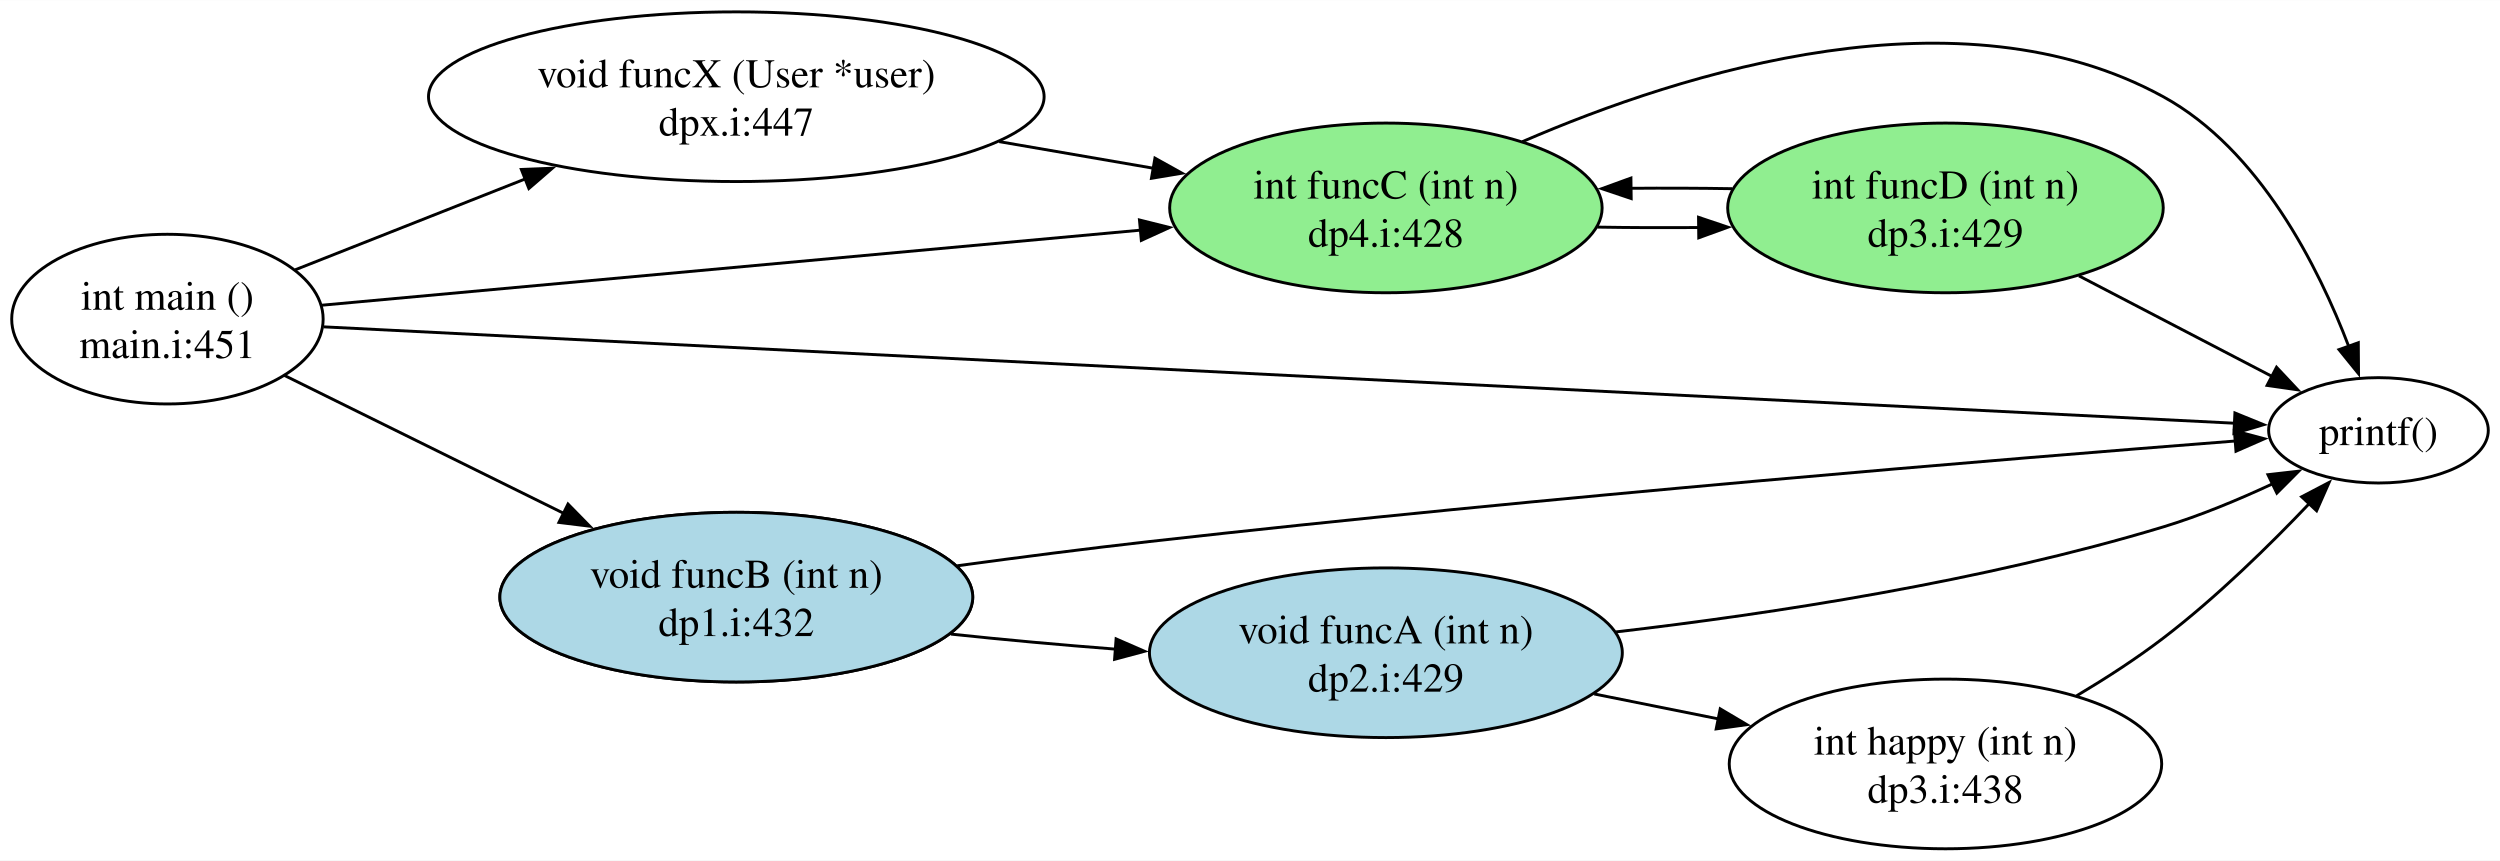
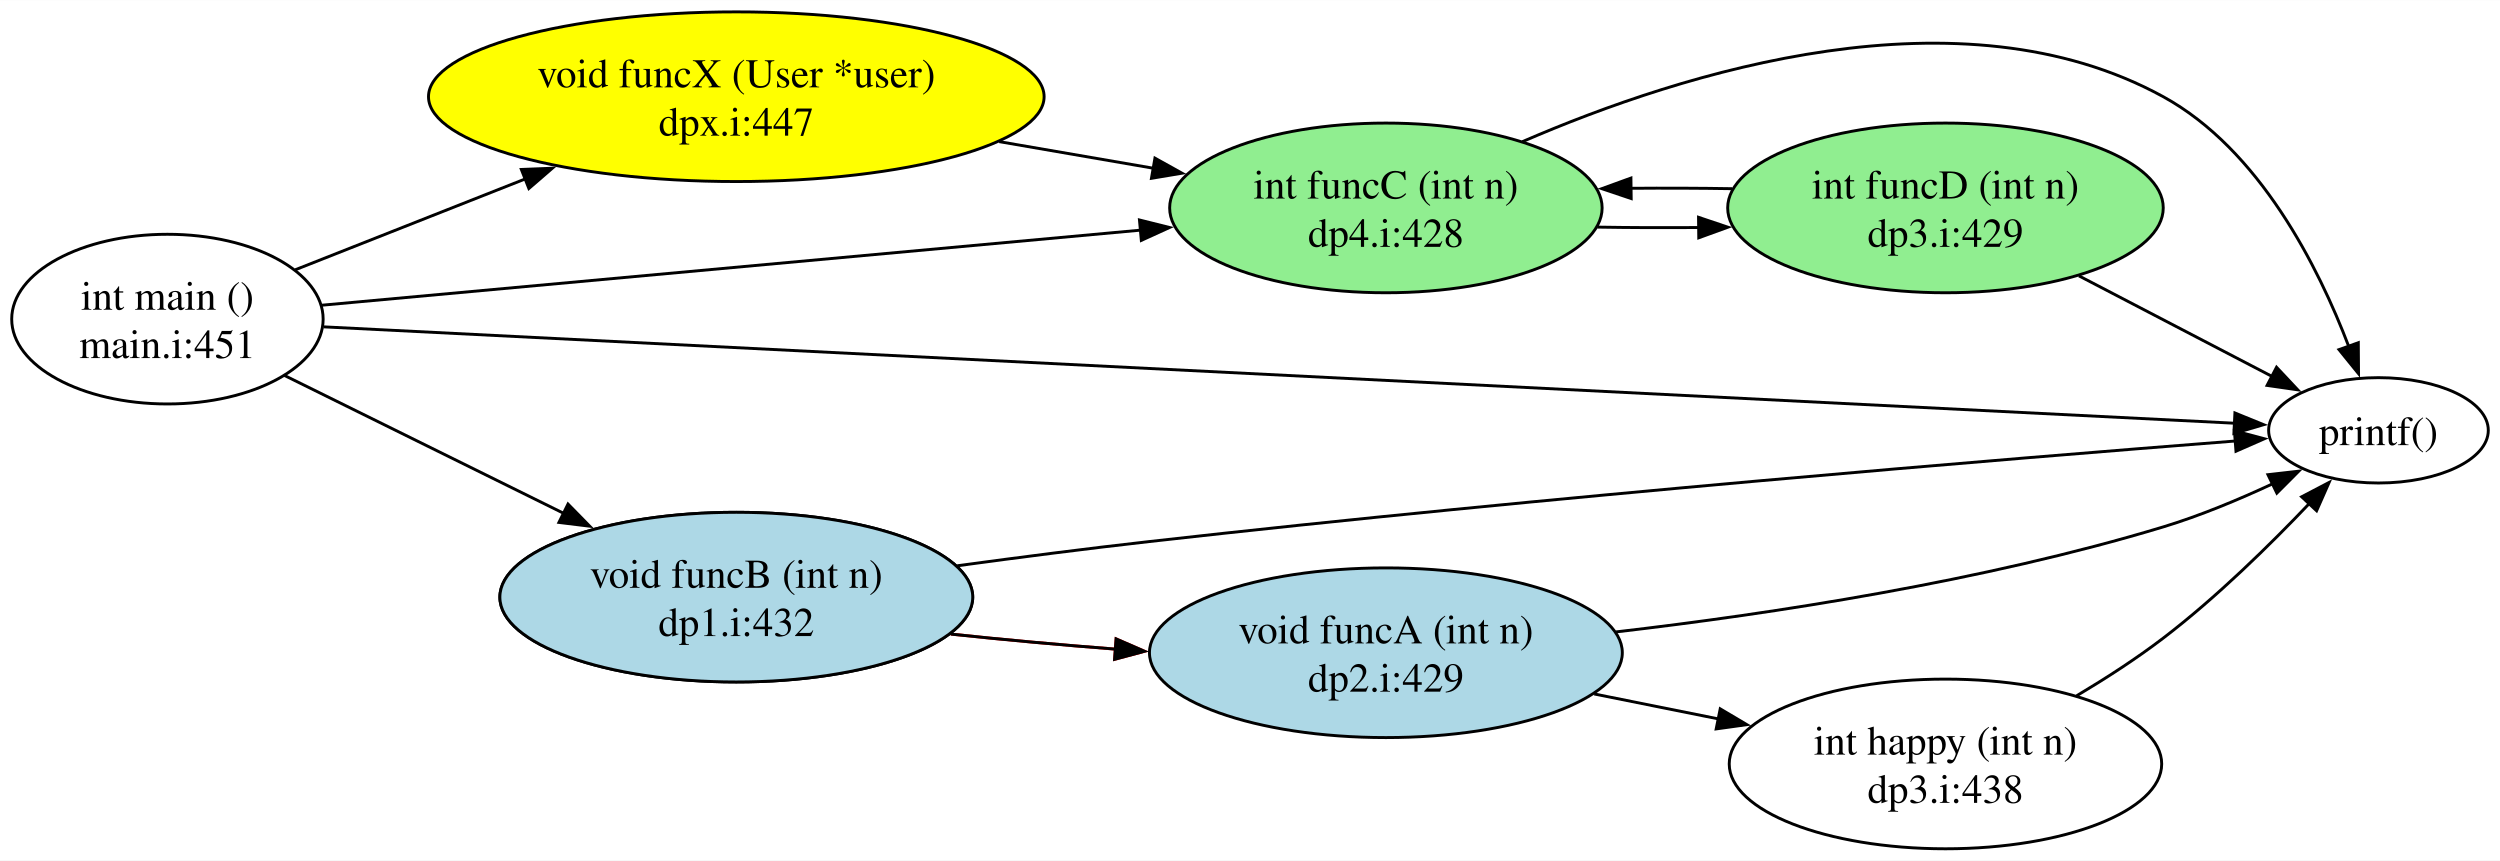
<svg xmlns="http://www.w3.org/2000/svg" width="854pt" height="294pt" viewBox="0.00 0.00 854.27 293.98">
  <g id="graph0" class="graph" transform="scale(1 1) rotate(0) translate(4 289.98)">
    <polygon fill="white" stroke="none" points="-4,4 -4,-289.98 850.27,-289.98 850.27,4 -4,4" />
    <g id="node1" class="node">
      <ellipse fill="none" stroke="black" cx="53.21" cy="-180.99" rx="53.21" ry="28.99" />
      <text text-anchor="middle" x="53.21" y="-184.19" font-family="Times,serif" font-size="14.00">int main ()</text>
      <text text-anchor="middle" x="53.21" y="-167.69" font-family="Times,serif" font-size="14.00">main.i:451</text>
    </g>
    <g id="node2" class="node">
-       <ellipse fill="none" stroke="black" cx="247.6" cy="-256.99" rx="105.18" ry="28.99" />
+       <ellipse fill="#ffff00" stroke="black" cx="247.6" cy="-256.99" rx="105.18" ry="28.99" />
      <text text-anchor="middle" x="247.6" y="-260.19" font-family="Times,serif" font-size="14.00">void funcX (User *user)</text>
      <text text-anchor="middle" x="247.6" y="-243.69" font-family="Times,serif" font-size="14.00">dpx.i:447</text>
    </g>
    <g id="edge1" class="edge">
      <path fill="none" stroke="black" d="M96.91,-197.86C120.07,-207.01 149.3,-218.55 175.77,-229.01" />
      <polygon fill="black" stroke="black" points="174.15,-232.13 184.74,-232.55 176.72,-225.62 174.15,-232.13" />
    </g>
    <g id="node3" class="node">
      <ellipse fill="none" stroke="black" cx="808.74" cy="-142.99" rx="37.53" ry="18" />
      <text text-anchor="middle" x="808.74" y="-137.94" font-family="Times,serif" font-size="14.00">printf()</text>
    </g>
    <g id="edge2" class="edge">
      <path fill="none" stroke="black" d="M106.6,-178.35C246.21,-171.31 625.71,-152.17 759.92,-145.4" />
      <polygon fill="black" stroke="black" points="759.69,-148.92 769.51,-144.92 759.34,-141.93 759.69,-148.92" />
+     </g>
+     <g id="edge11" class="edge">
+       <path fill="none" stroke="red" d="M320.93,-73.36C338.96,-71.44 358.52,-69.66 377.32,-68.21" />
+       <polygon fill="black" stroke="red" points="377.38,-71.72 387.09,-67.49 376.86,-64.74 377.38,-71.72" />
    </g>
    <g id="node4" class="node">
      <ellipse fill="none" stroke="black" cx="247.6" cy="-85.99" rx="80.79" ry="28.99" />
      <text text-anchor="middle" x="247.6" y="-89.19" font-family="Times,serif" font-size="14.00">void funcB (int n)</text>
      <text text-anchor="middle" x="247.6" y="-72.69" font-family="Times,serif" font-size="14.00">dp1.i:432</text>
    </g>
    <g id="edge3" class="edge">
      <path fill="none" stroke="black" d="M93.14,-161.77C120.57,-148.23 157.75,-129.86 188.65,-114.61" />
      <polygon fill="black" stroke="black" points="190.09,-117.8 197.51,-110.23 186.99,-111.52 190.09,-117.8" />
    </g>
    <g id="node5" class="node">
      <ellipse fill="#90ee90" stroke="black" cx="469.57" cy="-218.99" rx="73.89" ry="28.99" />
      <text text-anchor="middle" x="469.57" y="-222.19" font-family="Times,serif" font-size="14.00">int funcC (int n)</text>
      <text text-anchor="middle" x="469.57" y="-205.69" font-family="Times,serif" font-size="14.00">dp4.i:428</text>
    </g>
    <g id="edge4" class="edge">
      <path fill="none" stroke="black" d="M105.85,-185.73C176.06,-192.17 302.43,-203.75 385.91,-211.41" />
      <polygon fill="black" stroke="black" points="385.36,-214.87 395.64,-212.3 386,-207.9 385.36,-214.87" />
    </g>
    <g id="edge5" class="edge">
      <path fill="none" stroke="black" d="M337.44,-241.64C354.95,-238.62 373.2,-235.47 390.33,-232.51" />
      <polygon fill="black" stroke="black" points="390.65,-236 399.91,-230.85 389.46,-229.11 390.65,-236" />
    </g>
    <g id="edge10" class="edge">
      <path fill="none" stroke="black" d="M323.1,-96.71C344.3,-99.59 367.43,-102.58 388.78,-104.99 523.04,-120.17 682.05,-133.26 759.92,-139.35" />
      <polygon fill="black" stroke="black" points="759.51,-142.83 769.75,-140.11 760.05,-135.85 759.51,-142.83" />
    </g>
    <g id="node7" class="node">
      <ellipse fill="#add8e6" stroke="black" cx="469.57" cy="-66.99" rx="80.79" ry="28.99" />
      <text text-anchor="middle" x="469.57" y="-70.19" font-family="Times,serif" font-size="14.00">void funcA (int n)</text>
      <text text-anchor="middle" x="469.57" y="-53.69" font-family="Times,serif" font-size="14.00">dp2.i:429</text>
    </g>
    <g id="edge11" class="edge">
      <path fill="none" stroke="black" d="M320.93,-73.36C338.96,-71.44 358.52,-69.66 377.32,-68.21" />
      <polygon fill="black" stroke="black" points="377.38,-71.72 387.09,-67.49 376.86,-64.74 377.38,-71.72" />
    </g>
    <g id="edge6" class="edge">
      <path fill="none" stroke="black" d="M516.2,-241.62C571.48,-265.57 665.83,-295.08 735.2,-256.99 768.1,-238.93 788.2,-198.93 798.66,-171.46" />
      <polygon fill="black" stroke="black" points="801.85,-172.93 801.93,-162.34 795.26,-170.57 801.85,-172.93" />
    </g>
    <g id="node6" class="node">
      <ellipse fill="#90ee90" stroke="black" cx="660.78" cy="-218.99" rx="74.42" ry="28.99" />
      <text text-anchor="middle" x="660.78" y="-222.19" font-family="Times,serif" font-size="14.00">int funcD (int n)</text>
      <text text-anchor="middle" x="660.78" y="-205.69" font-family="Times,serif" font-size="14.00">dp3.i:429</text>
    </g>
    <g id="edge7" class="edge">
      <path fill="none" stroke="black" d="M541.83,-212.43C553.15,-212.24 564.94,-212.2 576.5,-212.28" />
      <polygon fill="black" stroke="black" points="576.4,-215.78 586.44,-212.4 576.48,-208.78 576.4,-215.78" />
    </g>
    <g id="edge8" class="edge">
      <path fill="none" stroke="black" d="M706.37,-195.78C727.54,-184.75 752.5,-171.75 772.35,-161.42" />
      <polygon fill="black" stroke="black" points="773.91,-164.55 781.16,-156.83 770.68,-158.34 773.91,-164.55" />
    </g>
    <g id="edge9" class="edge">
      <path fill="none" stroke="black" d="M587.95,-225.56C576.62,-225.74 564.83,-225.79 553.28,-225.69" />
      <polygon fill="black" stroke="black" points="553.39,-222.19 543.35,-225.57 553.3,-229.19 553.39,-222.19" />
    </g>
    <g id="edge12" class="edge">
      <path fill="none" stroke="black" d="M548.23,-74.11C601.63,-80.33 673.73,-91.38 735.2,-109.99 747.77,-113.8 761,-119.32 772.66,-124.76" />
      <polygon fill="black" stroke="black" points="770.98,-127.83 781.5,-129.03 774.02,-121.53 770.98,-127.83" />
    </g>
    <g id="node4" class="node">
      <ellipse fill="#add8e6" stroke="black" cx="247.6" cy="-85.99" rx="80.79" ry="28.99" />
      <text text-anchor="middle" x="247.6" y="-89.19" font-family="Times,serif" font-size="14.00">void funcB (int n)</text>
      <text text-anchor="middle" x="247.6" y="-72.69" font-family="Times,serif" font-size="14.00">dp1.i:432</text>
    </g>
    <g id="node8" class="node">
      <ellipse fill="none" stroke="black" cx="660.78" cy="-28.99" rx="73.89" ry="28.99" />
      <text text-anchor="middle" x="660.78" y="-32.19" font-family="Times,serif" font-size="14.00">int happy (int n)</text>
      <text text-anchor="middle" x="660.78" y="-15.69" font-family="Times,serif" font-size="14.00">dp3.i:438</text>
    </g>
    <g id="edge13" class="edge">
      <path fill="none" stroke="black" d="M540.76,-52.9C554.62,-50.11 569.22,-47.18 583.28,-44.36" />
      <polygon fill="black" stroke="black" points="583.81,-47.82 592.92,-42.42 582.43,-40.96 583.81,-47.82" />
    </g>
    <g id="edge15" class="edge">
      <path fill="none" stroke="black" d="M705.63,-52.3C715.65,-58.27 726.05,-65 735.2,-71.99 753.35,-85.85 771.71,-103.87 785.41,-118.29" />
      <polygon fill="black" stroke="black" points="782.49,-120.28 791.88,-125.19 787.6,-115.5 782.49,-120.28" />
    </g>
  </g>
</svg>
